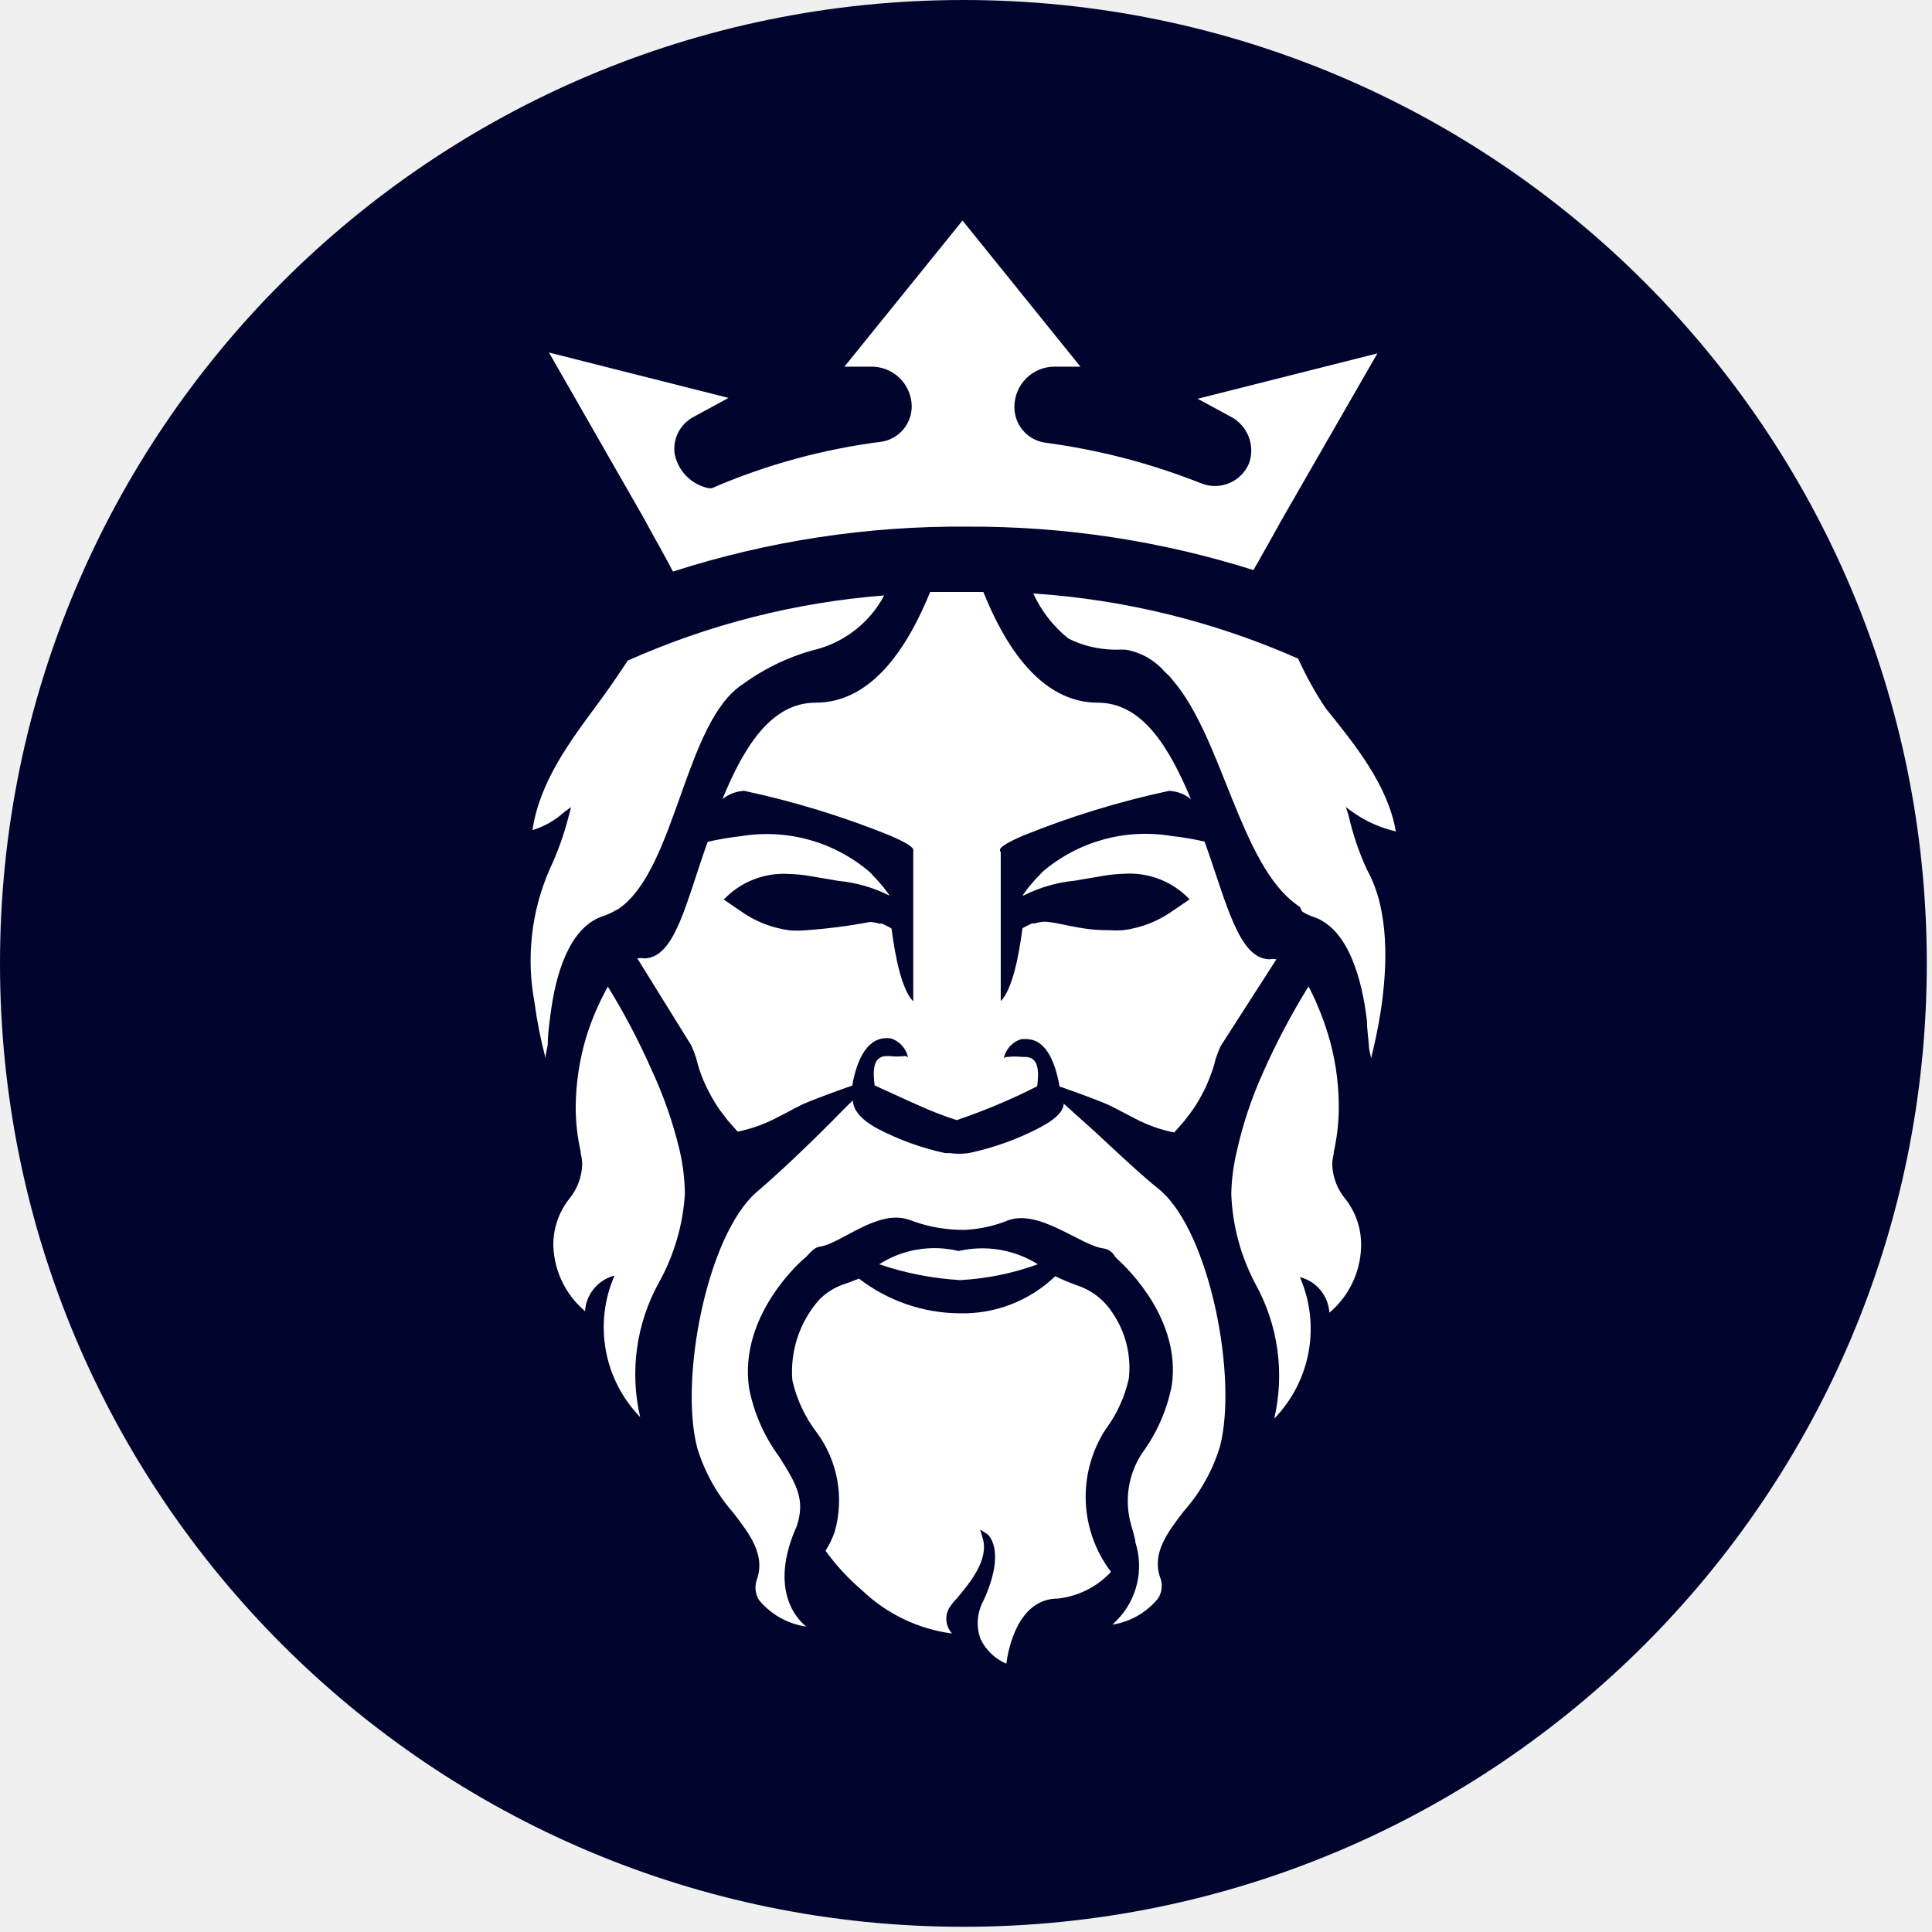
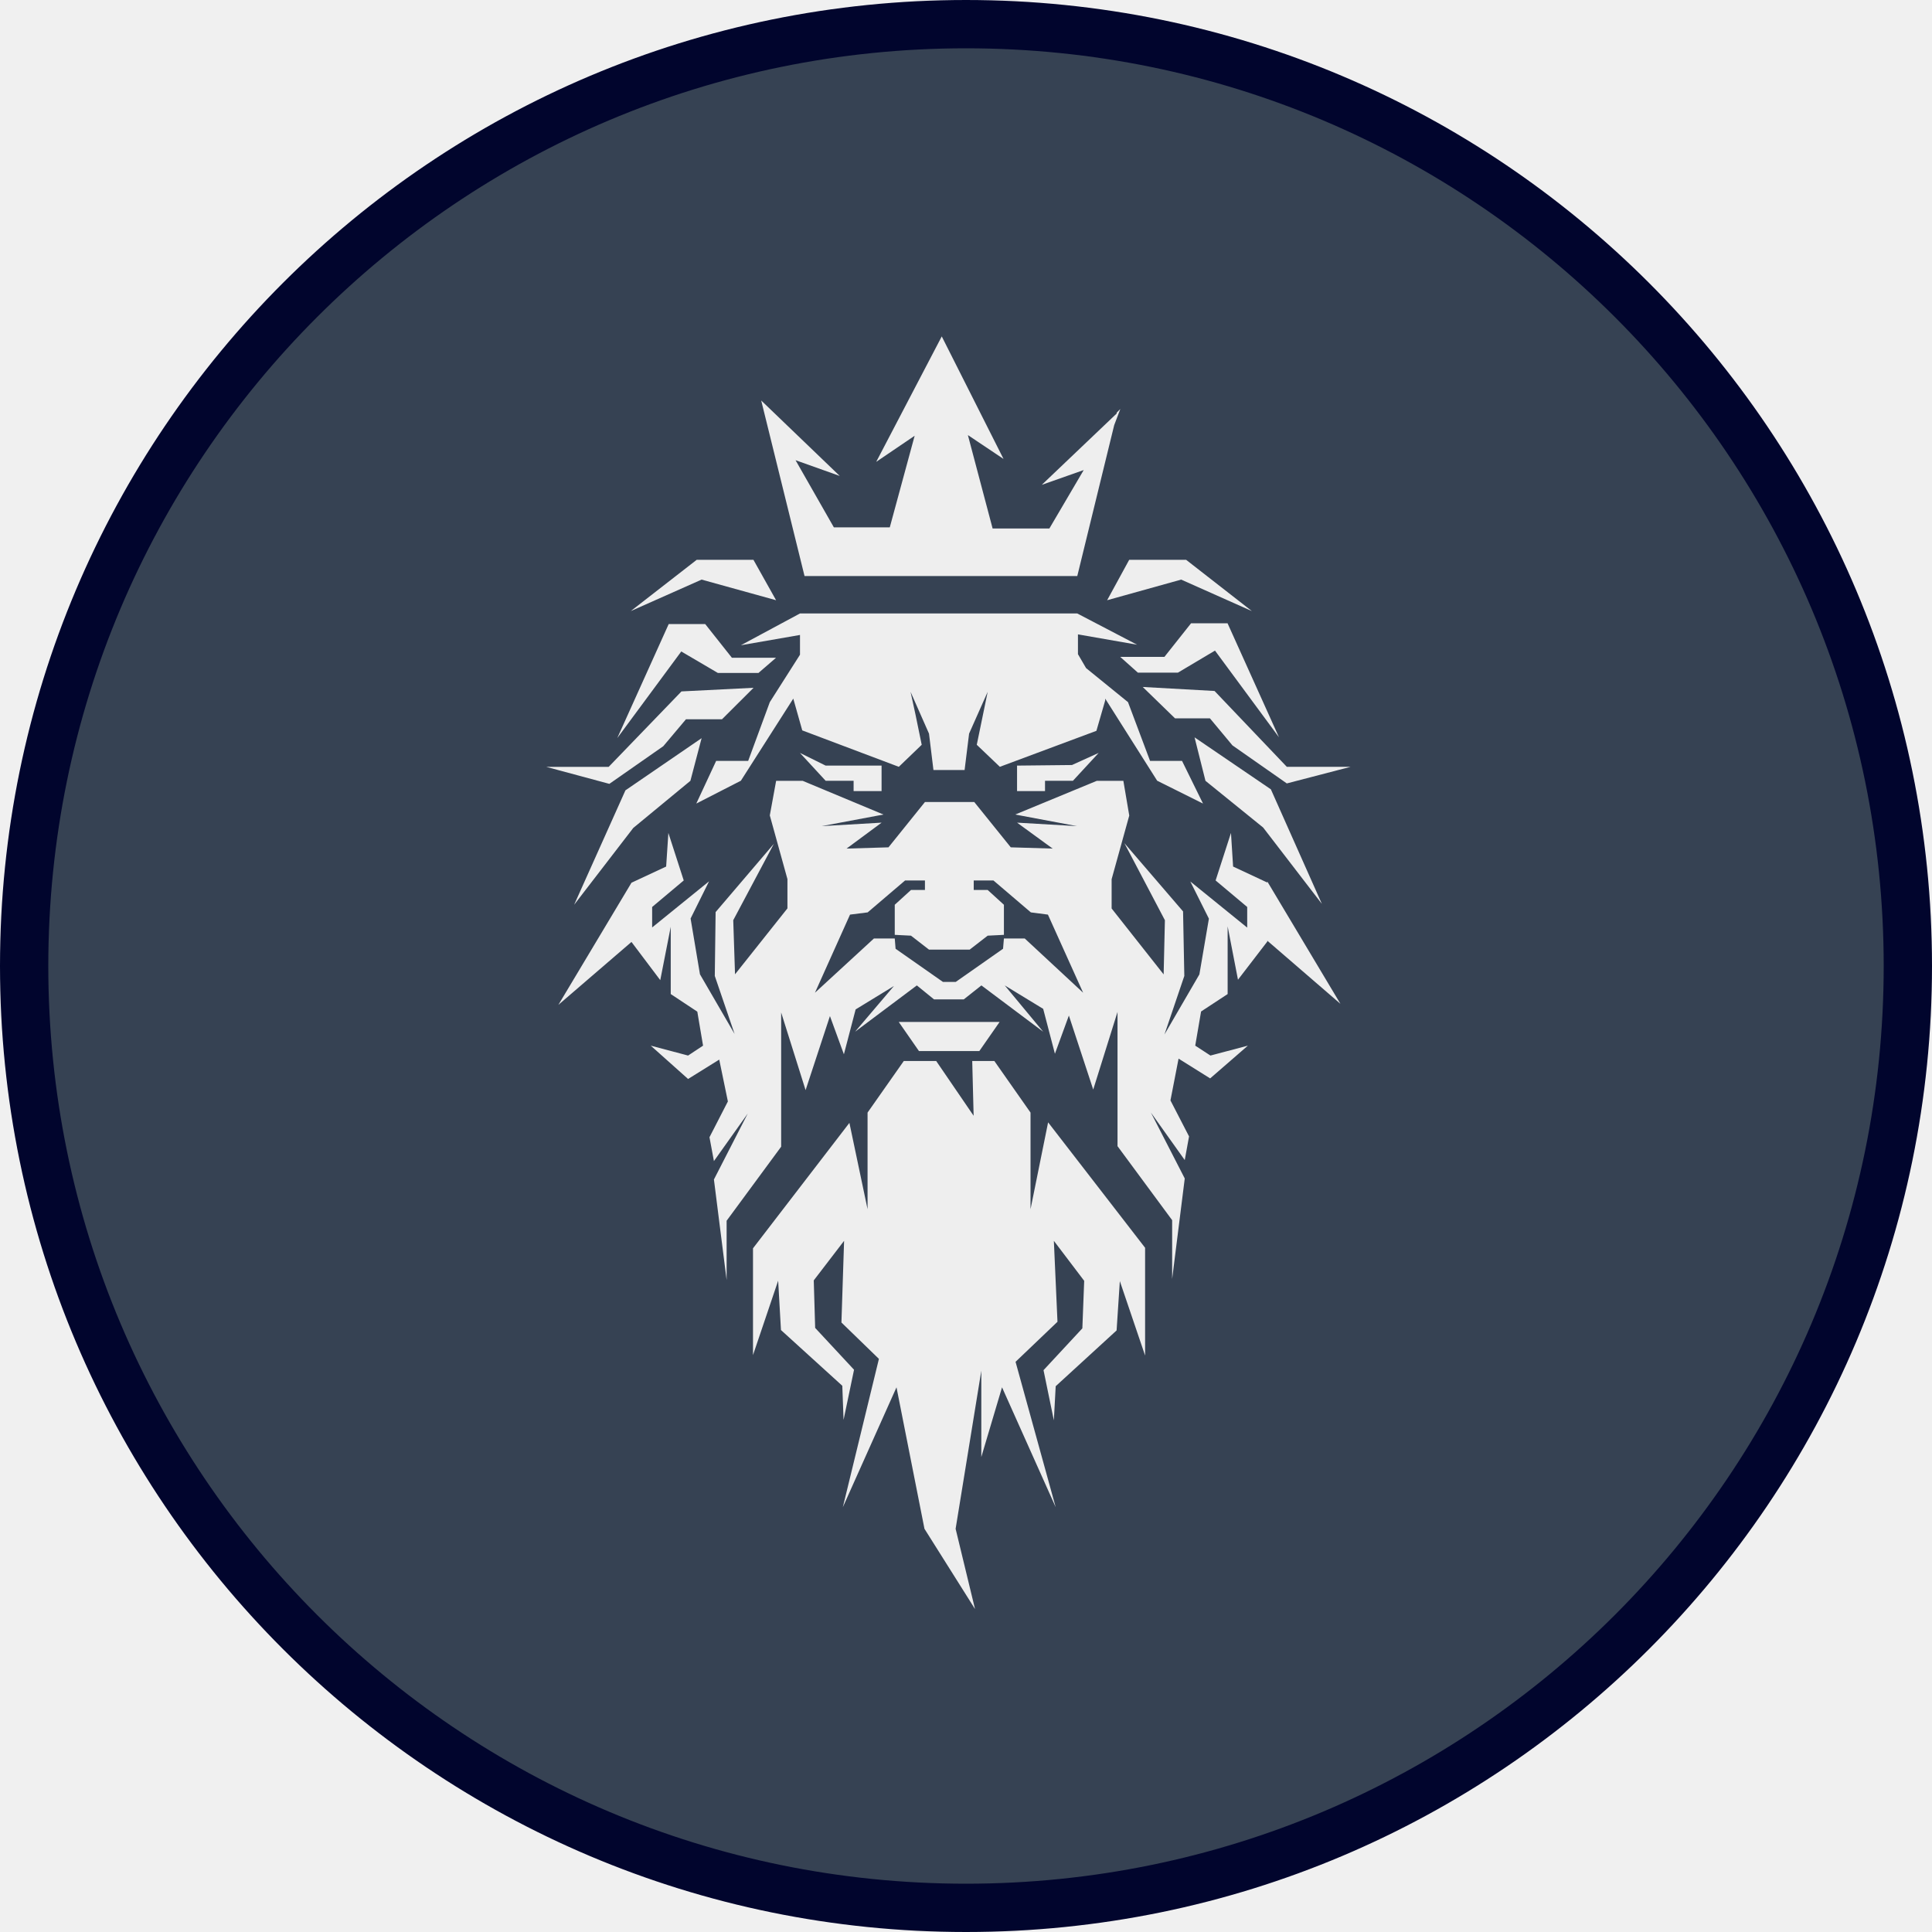
- <svg xmlns="http://www.w3.org/2000/svg" width="154" height="154" viewBox="0 0 154 154" fill="none">
-   <path d="M76.792 153.585C119.204 153.585 153.585 119.204 153.585 76.792C153.585 34.381 119.204 0 76.792 0C34.381 0 0 34.381 0 76.792C0 119.204 34.381 153.585 76.792 153.585Z" fill="#01052D" />
-   <path d="M53.64 45.56C61.215 43.122 69.13 41.913 77.087 41.978C84.828 41.94 92.528 43.108 99.91 45.439L100.29 44.781C100.931 43.639 101.553 42.549 102.159 41.442L109.79 28.17L95.463 31.786L98.058 33.188C98.721 33.521 99.24 34.084 99.517 34.772C99.795 35.46 99.811 36.226 99.564 36.925C99.271 37.631 98.716 38.195 98.015 38.498C97.315 38.802 96.523 38.821 95.809 38.552C91.784 36.947 87.576 35.849 83.281 35.282C82.601 35.177 81.982 34.831 81.537 34.307C81.091 33.782 80.851 33.114 80.859 32.426C80.859 31.578 81.196 30.763 81.796 30.163C82.397 29.563 83.211 29.225 84.06 29.225H86.119L76.723 17.58L67.31 29.225H69.369C69.793 29.212 70.214 29.282 70.61 29.432C71.006 29.583 71.368 29.81 71.676 30.101C71.983 30.393 72.23 30.742 72.401 31.129C72.572 31.517 72.665 31.934 72.674 32.357C72.682 33.045 72.441 33.713 71.996 34.237C71.551 34.762 70.932 35.108 70.252 35.212C65.595 35.804 61.046 37.051 56.738 38.915H56.495C55.805 38.776 55.174 38.431 54.685 37.923C54.197 37.416 53.874 36.773 53.762 36.078C53.703 35.502 53.819 34.922 54.093 34.413C54.368 33.904 54.789 33.49 55.302 33.222L58.07 31.717L43.76 28.101L51.339 41.338C52.1 42.774 52.914 44.141 53.64 45.56Z" fill="white" />
-   <path d="M82.727 100.775C81.796 100.192 80.758 99.799 79.675 99.618C78.591 99.437 77.482 99.472 76.412 99.719C75.339 99.459 74.226 99.419 73.137 99.6C72.049 99.781 71.009 100.181 70.079 100.775C72.169 101.486 74.346 101.91 76.55 102.038C78.66 101.921 80.741 101.495 82.727 100.775Z" fill="white" />
-   <path d="M88.109 113.96C89.011 112.752 89.648 111.366 89.978 109.894C90.189 108.026 89.715 106.144 88.645 104.599C87.981 103.587 86.992 102.83 85.842 102.453C85.252 102.245 84.674 102.002 84.112 101.727C83.101 102.698 81.907 103.459 80.601 103.967C79.294 104.475 77.9 104.719 76.498 104.685C73.591 104.667 70.77 103.694 68.469 101.917C68.054 102.09 67.622 102.246 67.172 102.401C66.475 102.651 65.842 103.053 65.32 103.578C64.544 104.45 63.953 105.469 63.581 106.575C63.209 107.682 63.065 108.851 63.157 110.015C63.486 111.487 64.123 112.873 65.026 114.081C65.884 115.21 66.467 116.524 66.728 117.918C66.989 119.311 66.922 120.747 66.531 122.11C66.346 122.637 66.102 123.142 65.805 123.615C66.641 124.77 67.611 125.821 68.694 126.747C70.664 128.638 73.186 129.85 75.893 130.208C75.648 129.944 75.491 129.611 75.445 129.254C75.398 128.898 75.464 128.535 75.633 128.218C75.819 127.916 76.04 127.638 76.291 127.387C77.26 126.211 78.886 124.325 78.315 122.56L78.125 121.92L78.696 122.283C78.696 122.283 80.288 123.46 78.384 127.612C78.132 128.071 77.981 128.579 77.942 129.102C77.903 129.624 77.977 130.149 78.159 130.64C78.58 131.529 79.313 132.231 80.218 132.613C80.357 131.436 81.153 127.422 84.319 127.422C85.942 127.244 87.447 126.489 88.559 125.294C87.329 123.679 86.626 121.726 86.545 119.698C86.465 117.67 87.011 115.667 88.109 113.96Z" fill="white" />
-   <path d="M87.365 90.289L84.787 87.97C84.787 88.472 84.302 89.095 83.195 89.701L82.866 89.891C81.08 90.819 79.177 91.5 77.208 91.915C76.708 91.984 76.202 91.984 75.702 91.915H75.339C73.472 91.512 71.668 90.86 69.975 89.978C68.348 89.112 67.985 88.247 67.985 87.711C67.483 88.178 66.895 88.784 66.255 89.441C64.524 91.171 62.327 93.3 60.302 95.03C56.34 98.491 54.142 109.946 55.578 115.413C56.16 117.33 57.145 119.101 58.468 120.604C59.8 122.335 60.96 123.892 60.371 125.795C60.253 126.073 60.202 126.374 60.224 126.675C60.245 126.976 60.337 127.268 60.493 127.526C61.438 128.684 62.785 129.444 64.265 129.654C63.278 128.875 61.375 126.418 63.503 121.66C64.213 119.549 63.503 118.32 62.102 116.106C60.913 114.494 60.097 112.638 59.714 110.672C58.831 104.807 64.022 100.36 64.195 100.238C64.368 100.117 64.818 99.442 65.32 99.373C67.051 99.148 69.975 96.311 72.518 97.245C73.73 97.71 75.011 97.973 76.308 98.024C76.394 98.036 76.481 98.036 76.567 98.024C76.734 98.039 76.902 98.039 77.069 98.024C78.192 97.954 79.297 97.703 80.34 97.279C82.831 96.345 86.153 99.287 87.953 99.512C88.146 99.538 88.329 99.61 88.489 99.721C88.648 99.833 88.779 99.98 88.87 100.152L89.043 100.342C89.995 101.19 94.148 105.274 93.404 110.43C93.021 112.396 92.205 114.252 91.016 115.863C90.467 116.706 90.109 117.658 89.965 118.653C89.822 119.648 89.897 120.662 90.185 121.625C90.309 122.018 90.413 122.416 90.497 122.819C90.497 122.819 90.497 122.819 90.497 122.923C90.846 124.005 90.891 125.162 90.625 126.267C90.359 127.372 89.794 128.382 88.991 129.187L88.68 129.498C90.108 129.272 91.402 128.527 92.314 127.405C92.476 127.15 92.574 126.858 92.598 126.557C92.622 126.255 92.572 125.952 92.452 125.674C91.846 123.806 93.006 122.214 94.338 120.483C95.672 118.984 96.664 117.213 97.245 115.292C98.664 109.824 96.466 98.387 92.521 94.909C90.877 93.594 89.026 91.829 87.365 90.289Z" fill="white" />
-   <path d="M106.191 92.833C106.198 92.54 106.239 92.25 106.312 91.967C106.312 91.967 106.312 91.967 106.312 91.846C106.543 90.811 106.676 89.757 106.71 88.697C106.754 86.794 106.526 84.895 106.035 83.056C105.615 81.523 105.035 80.038 104.305 78.626C102.928 80.846 101.708 83.158 100.654 85.548C99.748 87.559 99.052 89.658 98.577 91.812C98.314 92.912 98.169 94.037 98.145 95.168C98.239 97.67 98.895 100.119 100.065 102.332C101.881 105.604 102.417 109.433 101.571 113.078C102.993 111.613 103.947 109.757 104.311 107.748C104.675 105.738 104.431 103.666 103.613 101.796C104.255 101.959 104.828 102.322 105.251 102.832C105.674 103.342 105.924 103.972 105.966 104.633C106.726 103.992 107.343 103.199 107.778 102.305C108.213 101.411 108.456 100.436 108.492 99.442C108.546 98.066 108.118 96.713 107.281 95.618C106.613 94.84 106.228 93.858 106.191 92.833Z" fill="white" />
-   <path d="M47.982 73.055C48.304 72.948 48.616 72.814 48.917 72.657C48.984 72.603 49.06 72.562 49.142 72.536C49.241 72.491 49.334 72.433 49.418 72.363C53.9 69.127 54.609 57.482 59.229 54.523C61.046 53.198 63.103 52.24 65.286 51.703C66.389 51.377 67.417 50.834 68.308 50.106C69.2 49.378 69.937 48.48 70.477 47.463C63.418 48.014 56.507 49.77 50.041 52.654C49.505 53.467 48.311 55.232 47.636 56.115C45.473 59.039 42.999 62.327 42.445 66.168C43.392 65.882 44.261 65.385 44.989 64.715L45.525 64.334L45.352 64.974C44.977 66.475 44.455 67.935 43.795 69.335C42.355 72.65 41.939 76.319 42.601 79.872C42.801 81.377 43.096 82.869 43.483 84.337C43.483 84.043 43.587 83.679 43.656 83.316C43.656 82.589 43.76 81.758 43.881 80.859C44.279 77.675 45.369 73.972 47.982 73.055Z" fill="white" />
-   <path d="M107.489 64.974L107.281 64.334L107.8 64.715C108.839 65.457 110.015 65.987 111.261 66.272C110.638 62.604 108.008 59.351 105.672 56.461C104.833 55.202 104.098 53.876 103.474 52.498C96.795 49.547 89.65 47.789 82.364 47.307C83.002 48.701 83.956 49.928 85.15 50.889C85.874 51.258 86.65 51.515 87.451 51.651C87.948 51.737 88.452 51.784 88.957 51.789C89.222 51.773 89.487 51.773 89.753 51.789C90.941 52 92.021 52.61 92.815 53.519C92.971 53.675 93.179 53.848 93.352 54.056C93.395 54.105 93.435 54.157 93.473 54.212C97.435 58.779 98.837 68.885 103.37 72.12C103.445 72.194 103.533 72.252 103.63 72.293C103.664 72.433 103.729 72.563 103.82 72.674C104.112 72.857 104.426 73.002 104.755 73.107C107.506 74.076 108.579 78.125 108.959 81.36C108.959 82.07 109.08 82.745 109.115 83.333C109.115 83.696 109.253 84.06 109.288 84.354C109.513 83.454 109.824 82.122 110.067 80.547C110.586 77.087 110.776 72.588 108.977 69.352C108.326 67.95 107.827 66.482 107.489 64.974Z" fill="white" />
-   <path d="M51.91 85.219C50.91 82.95 49.754 80.753 48.45 78.644C47.735 79.93 47.155 81.287 46.719 82.693C46.185 84.491 45.905 86.354 45.889 88.23C45.888 89.429 46.021 90.625 46.286 91.794C46.286 91.794 46.286 91.881 46.286 91.915C46.359 92.198 46.4 92.489 46.408 92.781C46.385 93.8 46.019 94.781 45.369 95.567C44.529 96.636 44.084 97.962 44.106 99.321C44.142 100.315 44.385 101.29 44.821 102.184C45.256 103.078 45.873 103.871 46.633 104.512C46.674 103.851 46.925 103.22 47.347 102.711C47.77 102.201 48.344 101.838 48.986 101.675C48.167 103.545 47.924 105.617 48.288 107.627C48.651 109.636 49.605 111.491 51.028 112.956C50.181 109.312 50.718 105.483 52.533 102.211C53.734 100.046 54.438 97.64 54.592 95.168C54.578 94.003 54.439 92.843 54.177 91.708C53.644 89.473 52.885 87.299 51.91 85.219Z" fill="white" />
-   <path d="M79.717 67.881C79.699 67.819 79.699 67.753 79.717 67.691C79.82 67.431 80.53 67.051 81.568 66.601C85.334 65.079 89.224 63.886 93.196 63.036C93.827 63.072 94.431 63.301 94.926 63.694C93.196 59.575 91.068 56.011 87.503 56.011C82.935 56.011 80.08 51.426 78.384 47.186C77.831 47.186 77.277 47.186 76.654 47.186H76.239C75.529 47.186 74.837 47.186 74.145 47.186C72.415 51.426 69.594 56.011 65.009 56.011C61.444 56.011 59.281 59.575 57.586 63.694C58.081 63.301 58.685 63.072 59.316 63.036C63.288 63.886 67.178 65.079 70.944 66.601C71.982 67.051 72.674 67.431 72.795 67.691C72.808 67.765 72.808 67.841 72.795 67.916V79.82C71.861 78.886 71.342 76.169 71.065 74.024L70.944 73.937L70.321 73.626H70.096C69.859 73.555 69.616 73.508 69.369 73.487C67.62 73.819 65.851 74.044 64.074 74.162C63.711 74.187 63.347 74.187 62.984 74.162C61.541 73.982 60.166 73.44 58.987 72.588L57.689 71.705C58.352 71.005 59.161 70.459 60.058 70.106C60.955 69.754 61.918 69.602 62.88 69.663C63.461 69.678 64.039 69.736 64.611 69.836L66.843 70.217C68.26 70.353 69.639 70.752 70.909 71.394C70.655 71.009 70.371 70.645 70.061 70.304C69.921 70.134 69.77 69.972 69.612 69.819C69.508 69.715 69.421 69.594 69.3 69.49C67.902 68.3 66.261 67.43 64.492 66.94C62.722 66.45 60.867 66.352 59.056 66.653C58.166 66.751 57.282 66.902 56.409 67.103C54.679 71.895 53.831 76.377 51.339 76.394C51.162 76.361 50.98 76.361 50.803 76.394L55.094 83.316C55.246 83.648 55.379 83.989 55.492 84.337C55.723 85.315 56.084 86.257 56.565 87.14C56.721 87.451 56.894 87.728 57.049 87.988C57.205 88.247 57.395 88.507 57.568 88.732L58.018 89.32L58.797 90.203C59.882 89.983 60.931 89.61 61.911 89.095L62.846 88.611C63.209 88.403 63.59 88.213 63.988 88.022C65.182 87.486 67.916 86.534 67.933 86.534C68.158 85.254 68.729 83.073 70.321 82.779C70.561 82.738 70.807 82.738 71.048 82.779C71.381 82.894 71.678 83.093 71.912 83.357C72.145 83.621 72.307 83.94 72.38 84.285C72.342 84.247 72.296 84.218 72.245 84.2C72.194 84.182 72.139 84.175 72.086 84.181C71.689 84.227 71.289 84.227 70.892 84.181H70.667C69.508 84.181 69.594 85.531 69.715 86.517L71.307 87.244L72.138 87.624L73.297 88.143C74.262 88.578 75.249 88.959 76.256 89.285C78.458 88.542 80.604 87.64 82.675 86.586C82.797 85.6 82.883 84.25 81.724 84.25H81.499C81.102 84.206 80.702 84.206 80.305 84.25C80.251 84.245 80.197 84.251 80.146 84.269C80.095 84.287 80.049 84.316 80.011 84.354C80.084 84.009 80.245 83.69 80.479 83.426C80.712 83.162 81.01 82.963 81.343 82.849C81.584 82.807 81.829 82.807 82.07 82.849C83.662 83.056 84.233 85.323 84.458 86.603C84.458 86.603 87.209 87.555 88.403 88.091L89.32 88.559L90.479 89.164C91.46 89.679 92.508 90.052 93.594 90.272L94.373 89.389L94.823 88.801C94.996 88.576 95.168 88.334 95.342 88.057C95.515 87.78 95.67 87.52 95.826 87.209L95.982 86.915C96.074 86.742 96.161 86.552 96.241 86.344C96.332 86.146 96.413 85.944 96.484 85.738C96.57 85.531 96.639 85.323 96.709 85.098C96.778 84.873 96.847 84.648 96.899 84.406C97.012 84.058 97.145 83.717 97.297 83.385L101.744 76.464C101.567 76.43 101.385 76.43 101.207 76.464C98.716 76.464 97.747 71.878 96.016 67.085C95.143 66.884 94.259 66.734 93.369 66.635C91.558 66.334 89.703 66.432 87.934 66.922C86.164 67.413 84.523 68.283 83.125 69.473C83.004 69.577 82.918 69.698 82.814 69.802C82.655 69.955 82.505 70.117 82.364 70.286C82.054 70.628 81.771 70.992 81.516 71.376H81.603C82.873 70.735 84.252 70.336 85.669 70.2L87.901 69.819C88.473 69.719 89.051 69.661 89.632 69.646C90.594 69.585 91.557 69.736 92.454 70.089C93.351 70.442 94.16 70.988 94.823 71.688L93.525 72.57C92.346 73.423 90.971 73.965 89.528 74.145C89.165 74.17 88.8 74.17 88.438 74.145H88.247C85.928 74.145 84.354 73.47 83.195 73.47C82.948 73.491 82.705 73.537 82.468 73.609H82.243L81.62 73.92L81.499 74.007C81.222 76.152 80.703 78.869 79.769 79.803V67.864L79.717 67.881Z" fill="white" />
+ <svg xmlns="http://www.w3.org/2000/svg" width="40" height="40" viewBox="0 0 40 40" fill="none">
+   <circle cx="20" cy="20" r="19.5" fill="#364253" stroke="#01052D" />
+   <path fill-rule="evenodd" clip-rule="evenodd" d="M23.12 8.543L23.195 8.468L23.068 8.803L22.304 11.926L16.657 11.926L15.76 8.292L17.386 9.854L16.471 9.528L17.264 10.918L18.422 10.918L18.937 9.022L18.141 9.562L19.498 6.965L20.777 9.502L20.039 9.008L20.551 10.942L21.726 10.942L22.437 9.732L21.569 10.038L23.12 8.561L23.12 8.543ZM16.068 12.427L15.599 11.59L14.425 11.59L13.059 12.652L14.526 12L16.068 12.427ZM23.958 16.164L24.907 16.637L24.473 15.754L23.811 15.754L23.354 14.537L22.486 13.832L22.318 13.544L22.318 13.134L23.542 13.348L22.303 12.701L16.563 12.701L15.339 13.359L16.563 13.146L16.563 13.555L15.938 14.537L15.49 15.754L14.827 15.754L14.416 16.637L15.339 16.164L16.424 14.464L16.61 15.122L18.609 15.876L19.083 15.42L18.953 14.788L18.852 14.323L19.234 15.189L19.326 15.942L19.971 15.942L20.064 15.189L20.449 14.323L20.223 15.42L20.701 15.876L22.7 15.131L22.882 14.502L22.882 14.464L23.958 16.164ZM21.057 15.851L21.057 16.379L21.636 16.379L21.636 16.165L22.214 16.165L22.747 15.588L22.194 15.839L21.057 15.851ZM18.252 15.851L18.252 16.379L17.673 16.379L17.673 16.165L17.094 16.165L16.562 15.588L17.094 15.851L18.252 15.851ZM20.276 21.761L20.696 21.158L18.607 21.158L19.026 21.761L20.276 21.761ZM21.336 23.035L21.336 25.035L21.7 23.237L23.708 25.834L23.708 28.065L23.185 26.524L23.118 27.545L21.857 28.7L21.819 29.407L21.605 28.368L22.409 27.502L22.447 26.518L21.819 25.69L21.894 27.366L21.026 28.195L21.857 31.205L20.746 28.723L20.317 30.166L20.317 28.379L19.785 31.652L20.187 33.314L19.14 31.652L18.561 28.723L17.45 31.205L18.197 28.134L17.421 27.381L17.476 25.69L16.848 26.509L16.877 27.493L17.682 28.359L17.465 29.398L17.439 28.691L16.169 27.537L16.111 26.515L15.59 28.056L15.59 25.845L17.586 23.248L17.962 25.035L17.962 23.035L18.712 21.967L19.383 21.967L20.158 23.101L20.129 21.967L20.587 21.967L21.336 23.035ZM14.863 13.933L15.703 13.933L16.067 13.618L15.153 13.618L14.6 12.92L13.845 12.92L12.78 15.281L14.105 13.488L14.863 13.933ZM14.202 14.892L13.733 15.449L12.616 16.229L11.309 15.877L12.602 15.877L14.109 14.315L15.602 14.24L14.948 14.892L14.202 14.892ZM11.887 18.732L13.111 17.142L14.294 16.166L14.526 15.283L12.949 16.363L11.887 18.732ZM24.108 13.6L24.66 12.904L25.415 12.904L26.48 15.265L25.155 13.47L24.388 13.926L23.558 13.926L23.193 13.6L24.108 13.6ZM23.659 14.223L24.327 14.872L25.05 14.872L25.516 15.432L26.642 16.22L27.964 15.876L26.642 15.876L25.146 14.306L23.659 14.223ZM27.368 18.714L26.152 17.133L24.958 16.166L24.732 15.266L26.312 16.342L27.368 18.714ZM24.455 12L22.922 12.427L23.379 11.59L24.557 11.59L25.919 12.652L24.455 12ZM25.53 17.941L26.238 18.272L26.238 18.25L27.752 20.783L26.238 19.476L26.238 19.494L25.631 20.284L25.417 19.179L25.417 20.581L24.867 20.942L24.746 21.649L25.061 21.854L25.836 21.649L25.055 22.327L24.401 21.918L24.233 22.783L24.618 23.528L24.529 24.018L23.828 23.034L24.529 24.399L24.268 26.48L24.268 25.262L23.137 23.73L23.137 20.951L22.634 22.558L22.13 21.026L21.841 21.817L21.598 20.887L20.802 20.402L21.598 21.361L20.319 20.402L19.954 20.691L19.338 20.691L18.982 20.402L17.703 21.361L18.508 20.414L17.715 20.899L17.472 21.828L17.183 21.037L16.679 22.57L16.173 20.962L16.173 23.741L15.044 25.274L15.044 26.503L14.781 24.42L15.481 23.055L14.781 24.039L14.689 23.545L15.07 22.804L14.891 21.938L14.246 22.339L13.473 21.649L14.246 21.854L14.556 21.649L14.437 20.945L13.887 20.581L13.887 19.188L13.67 20.293L13.074 19.502L11.561 20.804L13.074 18.276L13.792 17.941L13.838 17.245L14.156 18.229L13.502 18.778L13.502 19.202L14.68 18.247L14.298 19.017L14.492 20.172L15.209 21.407L14.799 20.206L14.816 18.884L16.022 17.47L15.181 19.052L15.218 20.172L16.303 18.807L16.303 18.201L15.938 16.882L16.069 16.166L16.618 16.166L18.291 16.864L17.012 17.104L18.253 17.032L17.527 17.569L18.395 17.543L19.15 16.605L20.171 16.605L20.927 17.543L21.794 17.569L21.057 17.032L22.298 17.104L21.019 16.864L22.709 16.166L23.258 16.166L23.38 16.885L23.015 18.203L23.015 18.809L24.092 20.174L24.118 19.052L23.279 17.456L24.494 18.87L24.52 20.206L24.109 21.418L24.832 20.174L25.029 19.02L24.644 18.25L25.822 19.205L25.822 18.778L25.168 18.229L25.486 17.245L25.53 17.941ZM21.216 19.43L20.785 19.43L20.767 19.643L19.787 20.33L19.523 20.33L18.542 19.643L18.525 19.43L18.094 19.43L16.873 20.553L17.599 18.936L17.964 18.89L18.739 18.229L19.15 18.229L19.15 18.426L18.861 18.426L18.525 18.732L18.525 19.355L18.861 19.372L19.234 19.661L20.076 19.661L20.449 19.372L20.785 19.355L20.785 18.732L20.449 18.426L20.16 18.426L20.16 18.229L20.568 18.229L21.343 18.89L21.696 18.936L22.425 20.553L21.216 19.43Z" fill="#EEEEEE" />
</svg>
